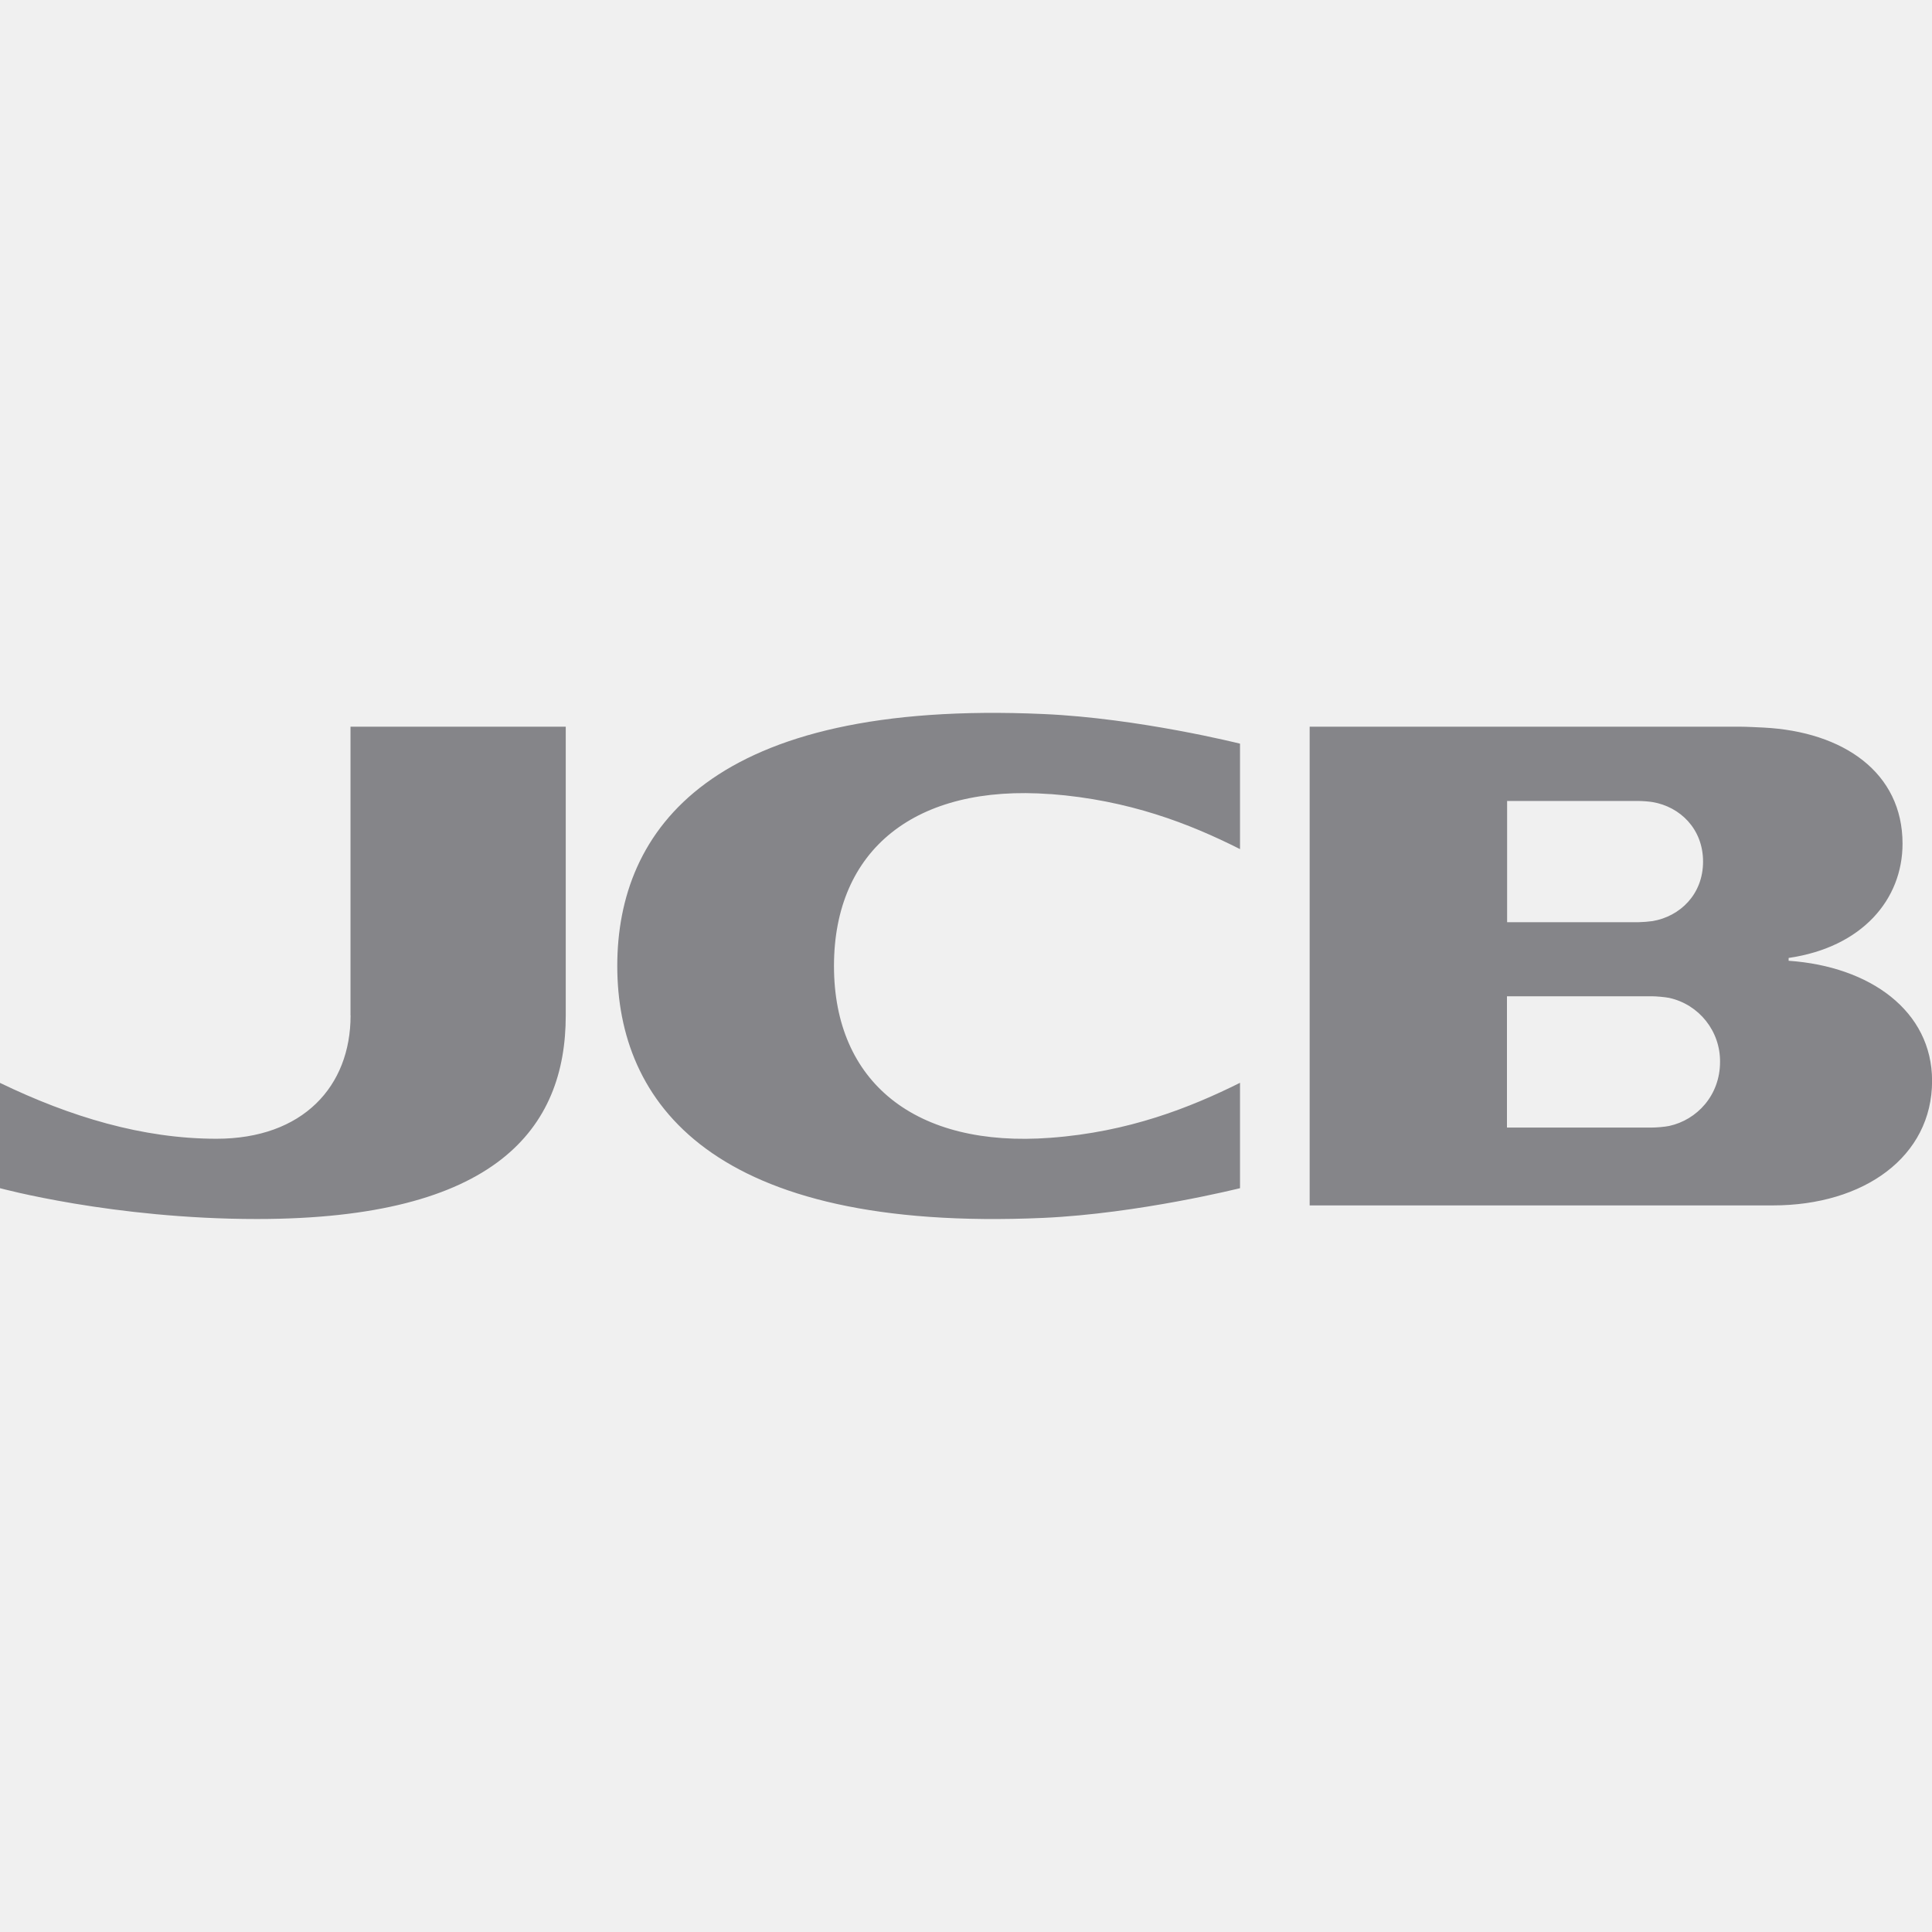
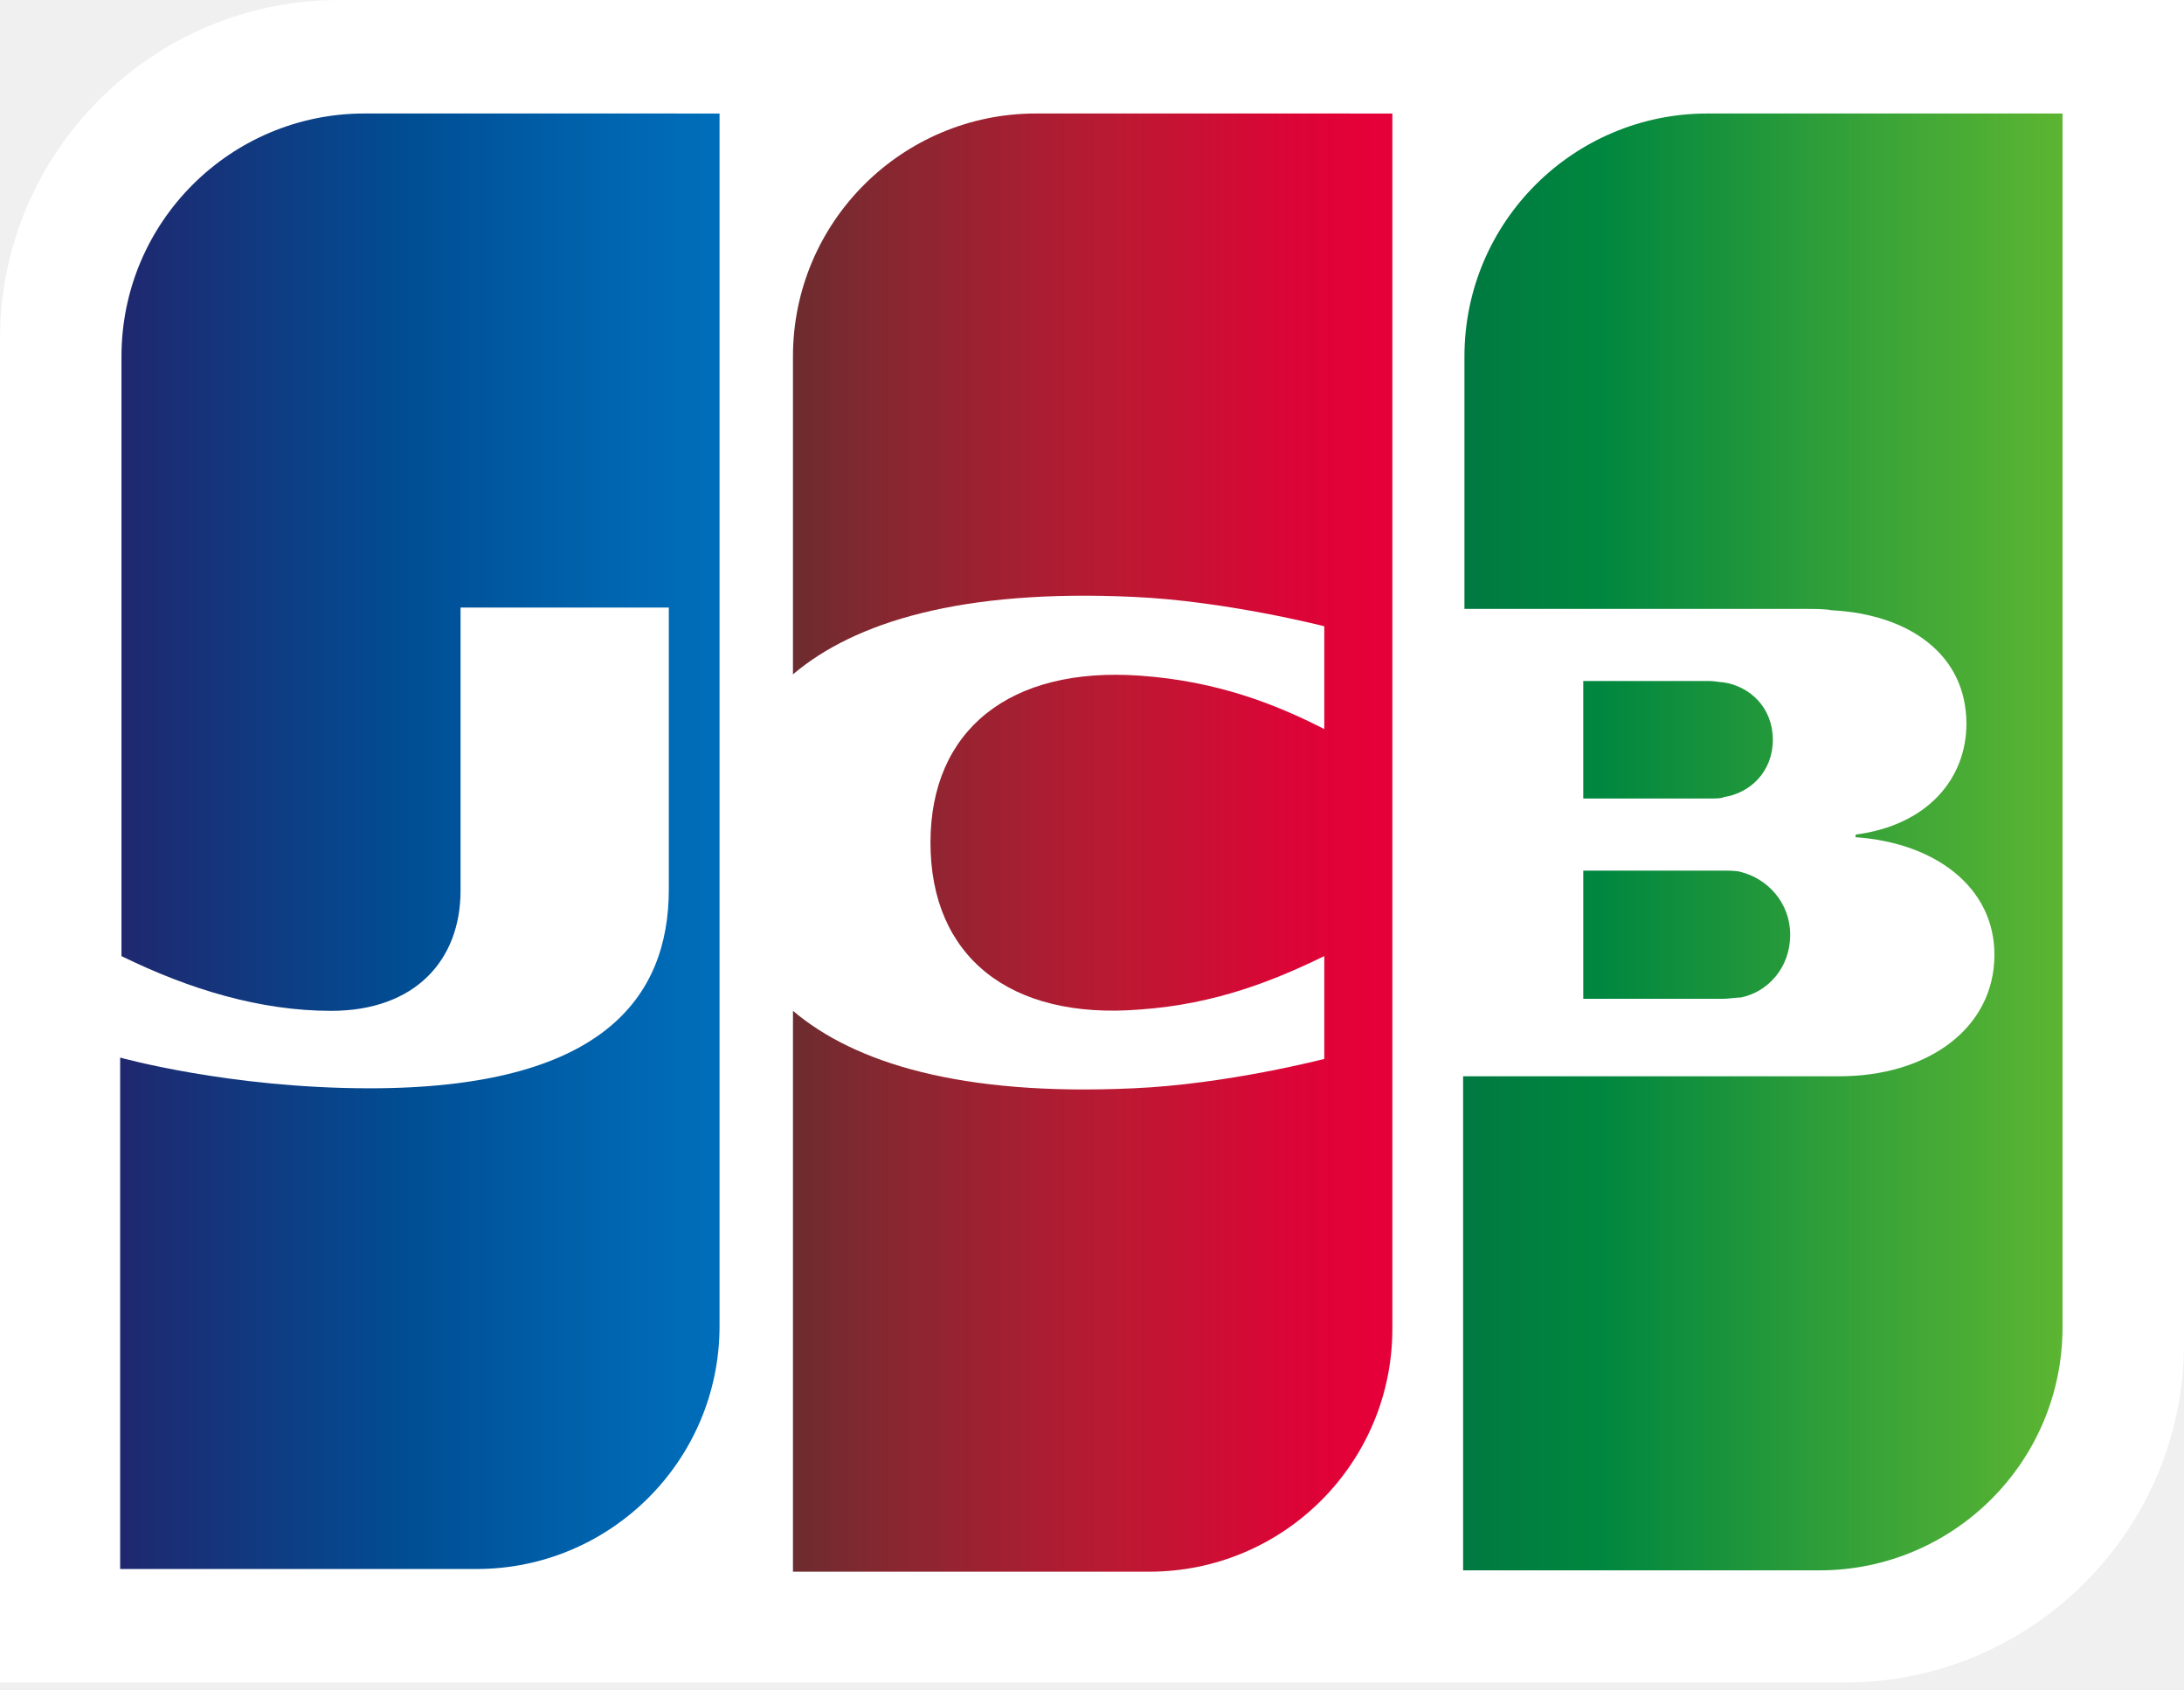
- <svg xmlns="http://www.w3.org/2000/svg" fill="#858589" role="img" viewBox="0 0 24 24">
-   <path d="M13.05 9.864c.972.074 1.726.367 2.354.684v-1.31s-1.258-.316-2.441-.368c-4.126-.185-5.295 1.434-5.295 3.129 0 1.695 1.169 3.314 5.295 3.13 1.183-.054 2.441-.369 2.441-.369v-1.309c-.619.308-1.383.611-2.354.683-1.679.127-2.69-.691-2.69-2.134 0-1.445 1.01-2.261 2.69-2.135m7.685 4.122c-.051.011-.158.02-.215.02h-1.8V12.376H20.52c.057 0 .164.01.215.02a.806.806 0 01.632.795c0 .416-.287.721-.632.796zm-2.015-4.037h1.633c.059 0 .145.008.177.014.338.057.626.331.626.739 0 .409-.288.681-.626.739a1.571 1.571 0 01-.177.014h-1.631V9.951zm3.499 1.986v-.036c.913-.133 1.415-.726 1.415-1.42 0-.883-.734-1.392-1.729-1.442-.077-.003-.203-.011-.304-.011h-5.332v5.947h5.755c1.13 0 1.977-.604 1.977-1.547 0-.87-.772-1.422-1.781-1.492zm-17.864.679c0 .879-.591 1.531-1.666 1.531-.917 0-1.817-.273-2.689-.694V14.76s1.402.383 3.191.383c2.971 0 3.837-1.125 3.837-2.529V9.027H4.354v3.588Z" />
+ <svg xmlns="http://www.w3.org/2000/svg" fill="#fff" viewBox="0 0 256 198">
+   <defs>
+     <linearGradient id="SVG0UKn5dBl" x1="-57.527%" x2="232.391%" y1="50.124%" y2="50.124%">
+       <stop offset="0%" stop-color="#007940" />
+       <stop offset="22.85%" stop-color="#00873f" />
+       <stop offset="74.33%" stop-color="#40a737" />
+       <stop offset="100%" stop-color="#5cb531" />
+     </linearGradient>
+     <linearGradient id="SVGZ2Re8bWG" x1=".183%" x2="100.273%" y1="49.96%" y2="49.96%">
+       <stop offset="0%" stop-color="#007940" />
+       <stop offset="22.85%" stop-color="#00873f" />
+       <stop offset="74.33%" stop-color="#40a737" />
+       <stop offset="100%" stop-color="#5cb531" />
+     </linearGradient>
+     <linearGradient id="SVGRabTec6N" x1="-62.802%" x2="253.671%" y1="49.858%" y2="49.858%">
+       <stop offset="0%" stop-color="#007940" />
+       <stop offset="22.85%" stop-color="#00873f" />
+       <stop offset="74.33%" stop-color="#40a737" />
+       <stop offset="100%" stop-color="#5cb531" />
+     </linearGradient>
+     <linearGradient id="SVG6HFAhdaN" x1=".176%" x2="101.808%" y1="50.006%" y2="50.006%">
+       <stop offset="0%" stop-color="#1f286f" />
+       <stop offset="47.51%" stop-color="#004e94" />
+       <stop offset="82.61%" stop-color="#0066b1" />
+       <stop offset="100%" stop-color="#006fbc" />
+     </linearGradient>
+     <linearGradient id="SVGwhVyxbOQ" x1="-.576%" x2="98.133%" y1="49.914%" y2="49.914%">
+       <stop offset="0%" stop-color="#6c2c2f" />
+       <stop offset="17.35%" stop-color="#882730" />
+       <stop offset="57.31%" stop-color="#be1833" />
+       <stop offset="85.85%" stop-color="#dc0436" />
+       <stop offset="100%" stop-color="#e60039" />
+     </linearGradient>
+   </defs>
+   <path fill="#fff" d="M256 157.418c0 21.907-17.839 39.746-39.746 39.746H0V39.746C0 17.839 17.839 0 39.746 0H256z" />
+   <path fill="url(#SVG0UKn5dBl)" d="M185.584 117.046h16.43c.47 0 1.565-.156 2.035-.156c3.13-.626 5.79-3.443 5.79-7.355c0-3.755-2.66-6.572-5.79-7.354c-.47-.157-1.408-.157-2.034-.157h-16.43z" />
+   <path fill="url(#SVGZ2Re8bWG)" d="M200.137 13.3c-15.648 0-28.48 12.676-28.48 28.48v29.575h40.216c.939 0 2.034 0 2.816.156c9.076.47 15.805 5.164 15.805 13.3c0 6.416-4.538 11.893-12.988 12.989v.312c9.232.626 16.274 5.79 16.274 13.77c0 8.607-7.824 14.24-18.152 14.24h-44.127v57.898h41.78c15.648 0 28.48-12.675 28.48-28.48V13.3z" />
+   <path fill="url(#SVGRabTec6N)" d="M207.804 86.69c0-3.756-2.66-6.26-5.79-6.73c-.312 0-1.095-.156-1.564-.156h-14.866v13.77h14.866c.47 0 1.408 0 1.565-.156c3.13-.47 5.79-2.973 5.79-6.729" />
+   <path fill="url(#SVG6HFAhdaN)" d="M42.719 13.3c-15.648 0-28.48 12.676-28.48 28.48v70.26c7.981 3.911 16.274 6.415 24.568 6.415c9.858 0 15.178-5.946 15.178-14.083V71.198h24.411v33.017c0 12.831-7.98 23.316-35.051 23.316c-16.43 0-29.262-3.6-29.262-3.6v59.932h41.78c15.648 0 28.48-12.675 28.48-28.48V13.302z" />
+   <path fill="url(#SVGwhVyxbOQ)" d="M121.428 13.3c-15.648 0-28.48 12.676-28.48 28.48v37.242c7.199-6.103 19.717-10.015 39.903-9.076c10.797.47 22.376 3.443 22.376 3.443v12.049c-5.79-2.973-12.674-5.634-21.594-6.26c-15.335-1.095-24.567 6.416-24.567 19.56c0 13.301 9.232 20.812 24.567 19.56c8.92-.626 15.805-3.442 21.594-6.259v12.049s-11.423 2.973-22.376 3.443c-20.186.938-32.704-2.974-39.902-9.076v65.721h41.78c15.648 0 28.479-12.675 28.479-28.48V13.302z" />
</svg>
